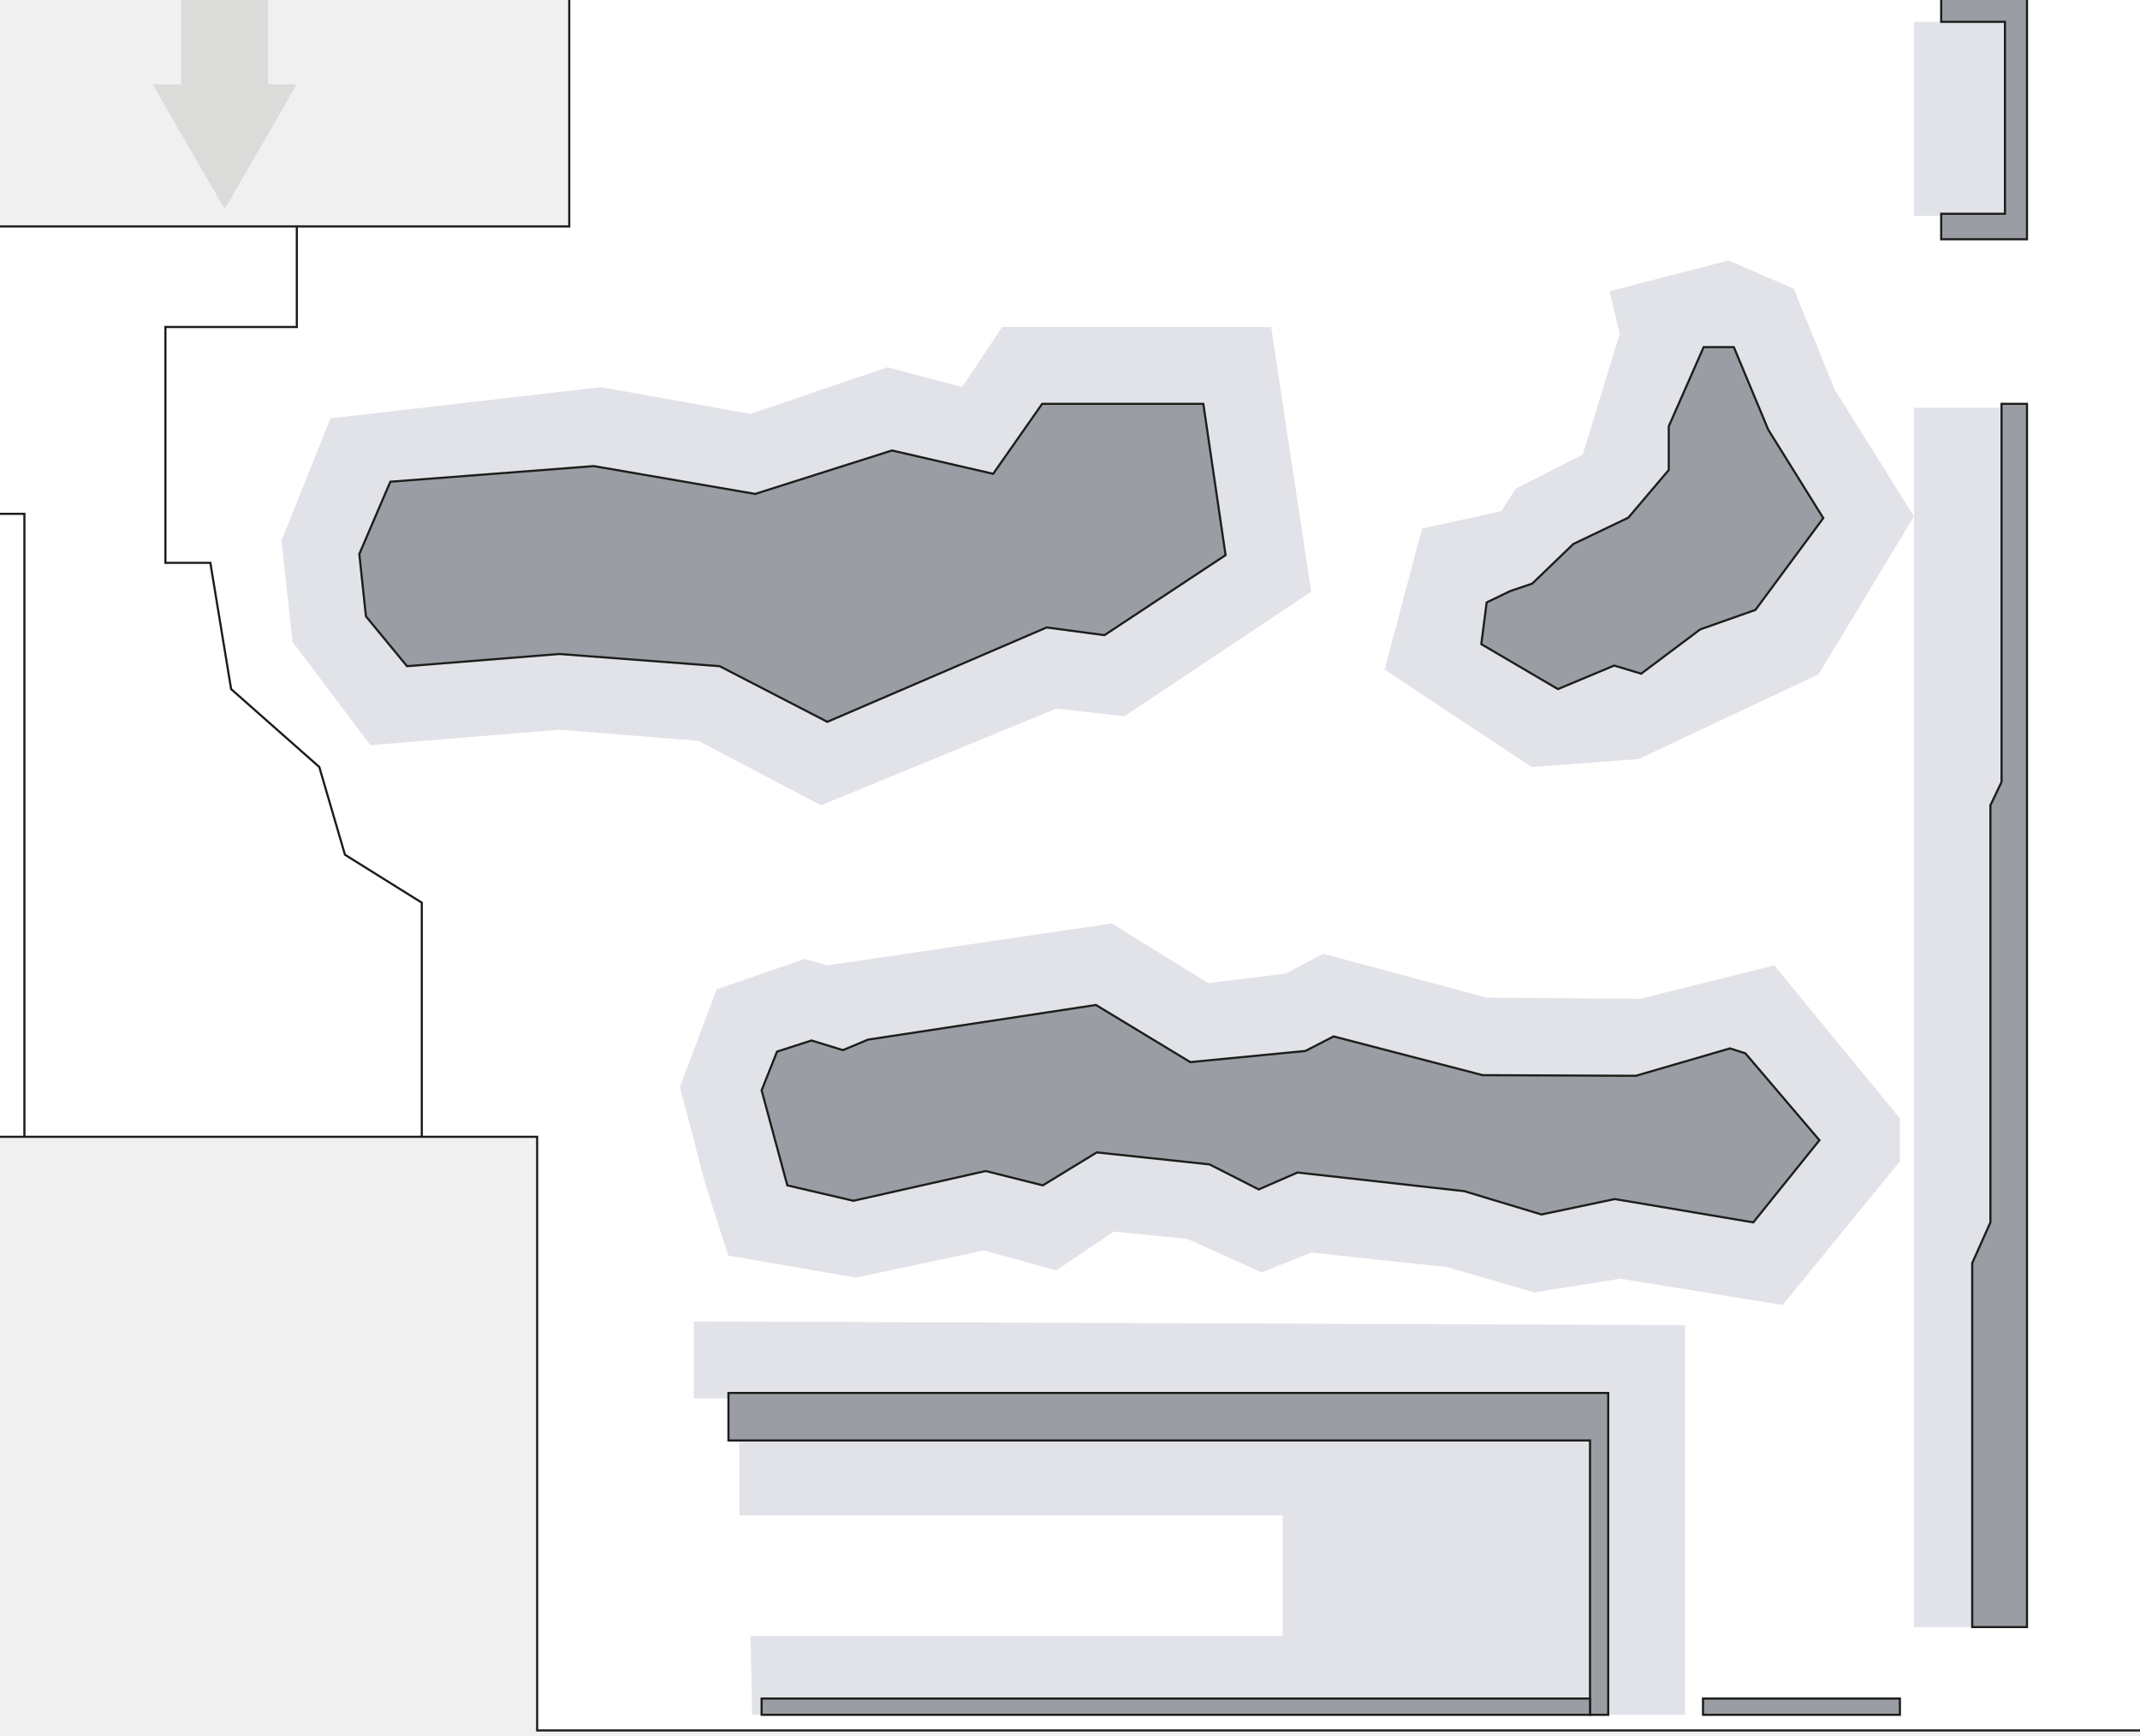
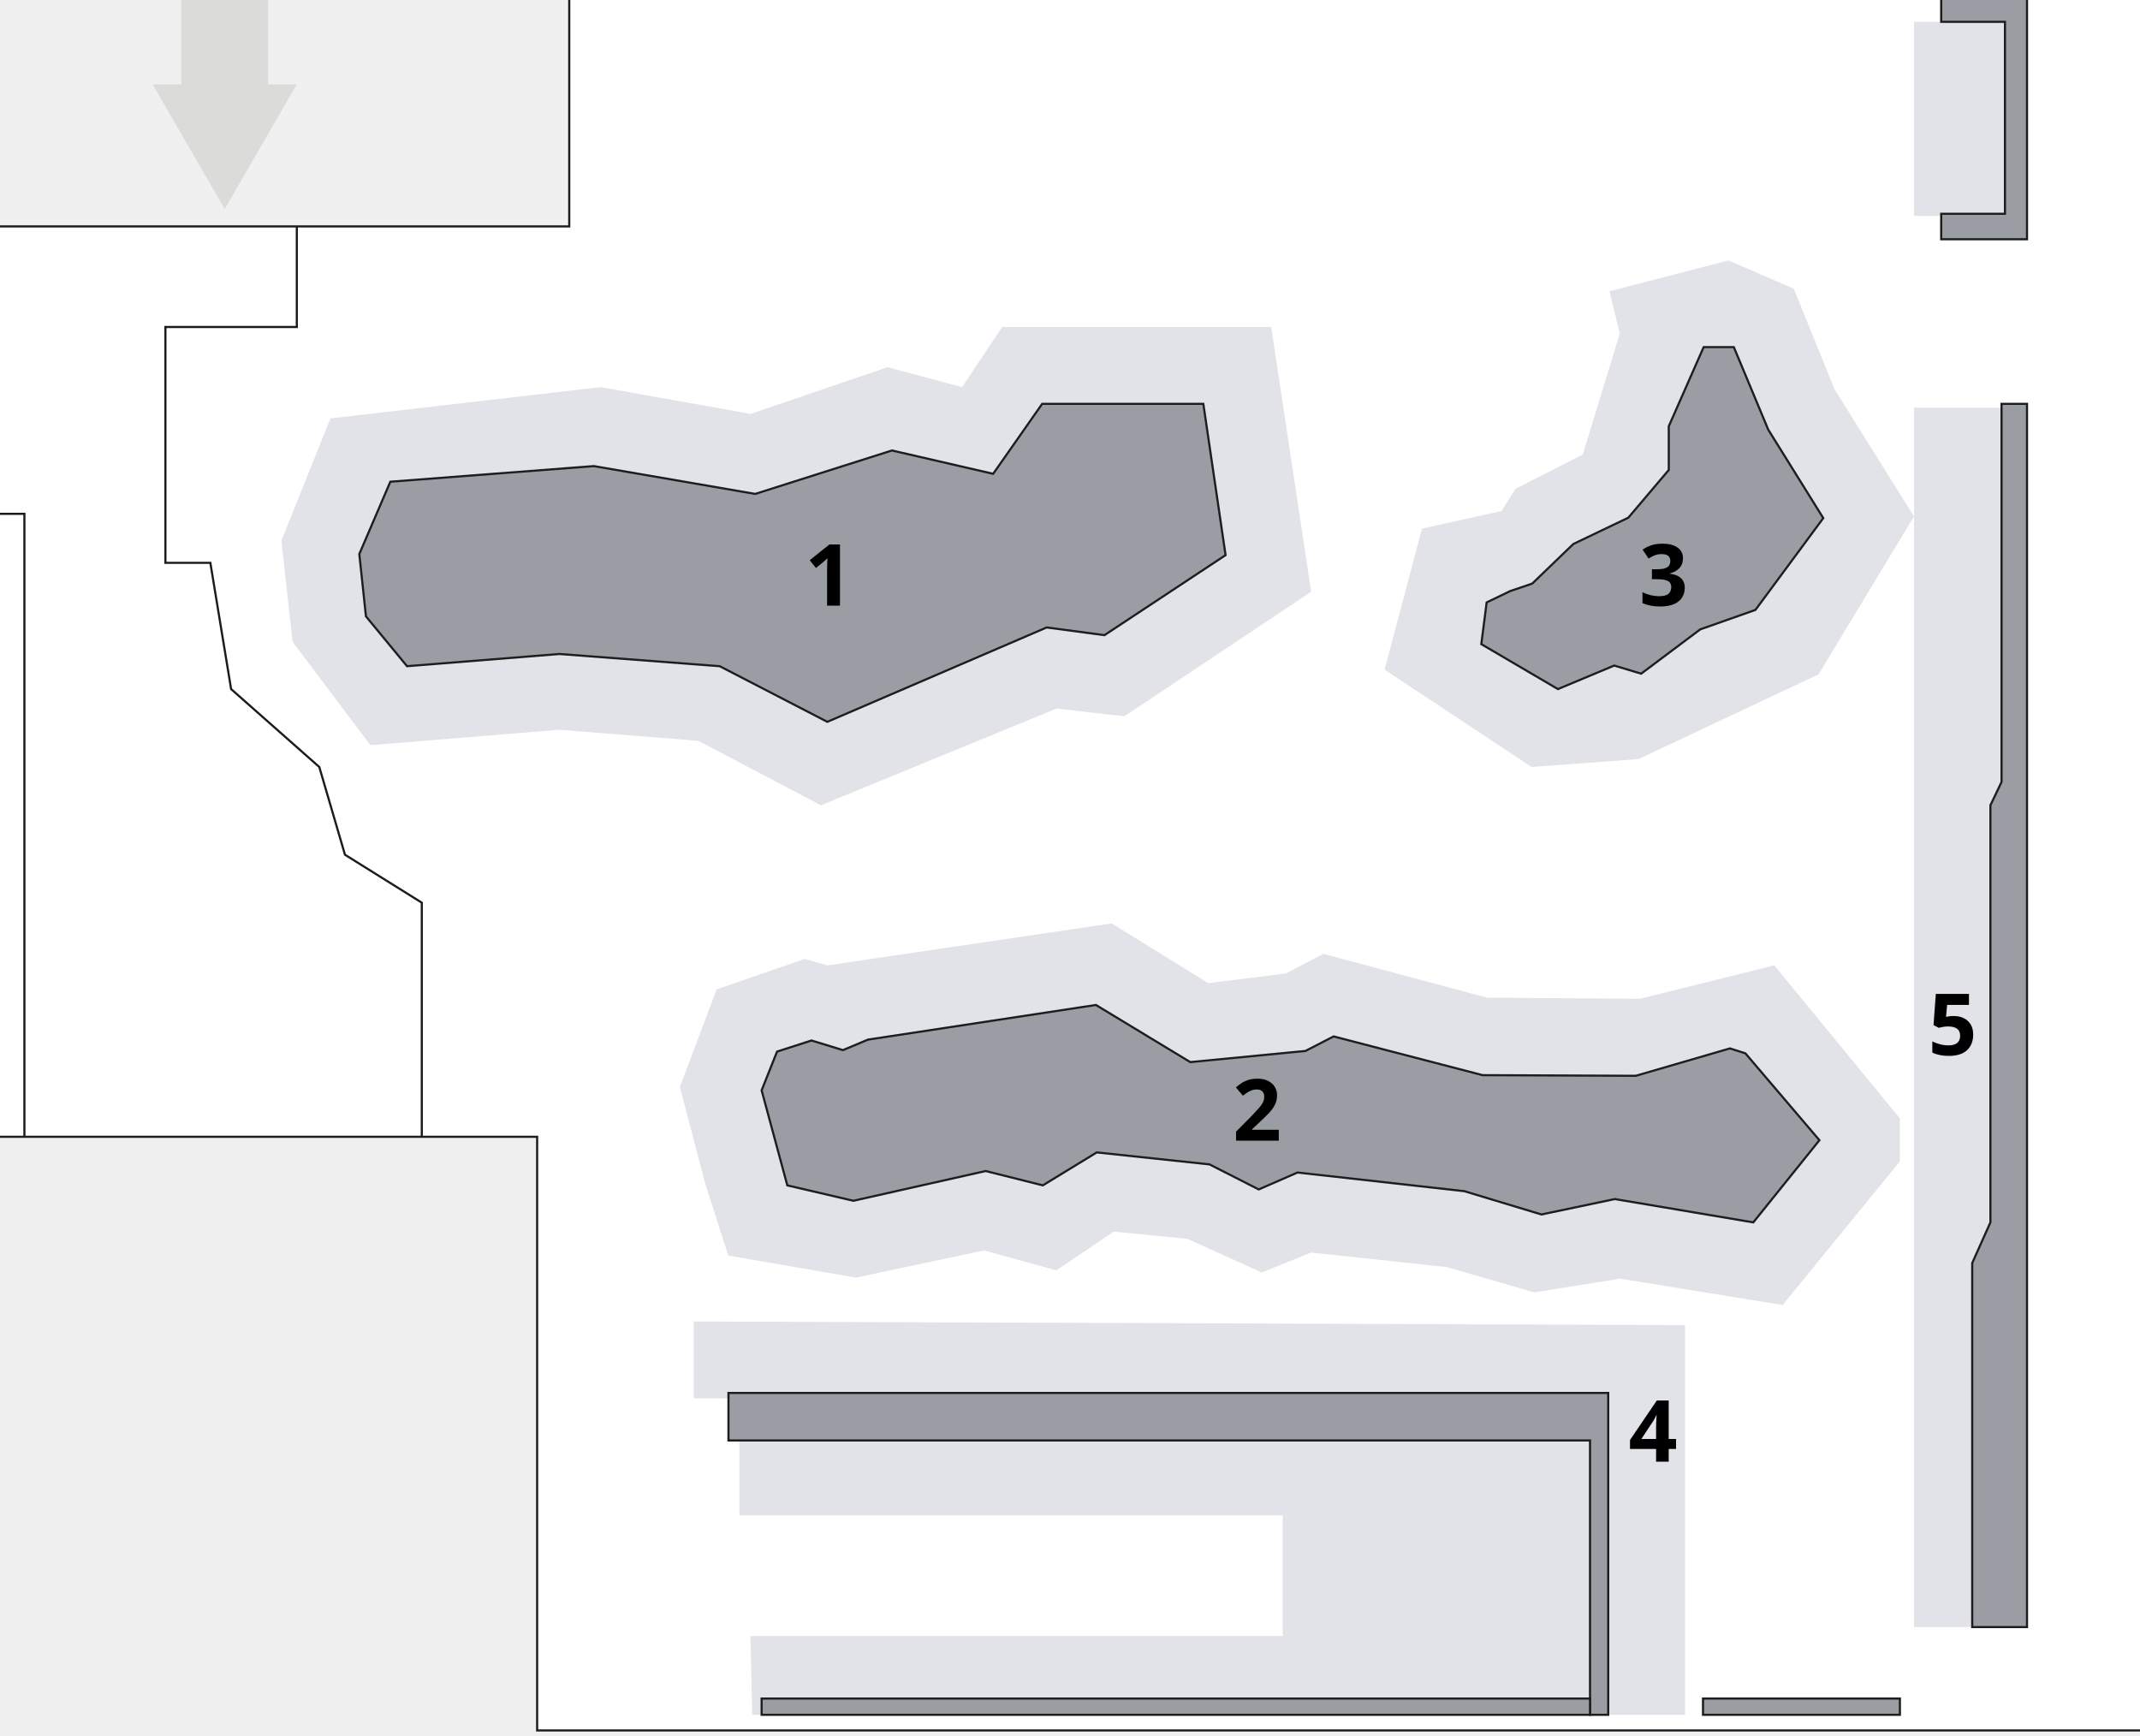
<svg xmlns="http://www.w3.org/2000/svg" version="1.1" x="0px" y="0px" viewBox="74 47 1000 810.9" style="enable-background:new 0 0 1117.4 865.8;" xml:space="preserve" data-sector="28" data-detail="16" class="max-heigth-50vh">
  <g id="Salle">
    <polygon id="batiment" points="340 22.5 340 152.8 19.5 152.8 19.5 578.2 325 578.2 325 855.6 1104 855.6 1104 22.5 340 22.5" style="fill: #fff; stroke: #1d1d1b; stroke-miterlimit: 10;" />
    <g id="sectors">
      <polygon id="z-bloc-1" points="228.4 242.5 205.5 299.6 210.7 346.9 247.1 395.2 335.4 388 400.4 393.2 457.6 423.3 567.7 378.1 599.4 381.7 686.7 323.5 668 199.8 542.3 199.8 523.6 227.9 488.7 218.6 424.8 240.4 354.7 227.9 228.4 242.5" style="fill: #e2e3e8;" />
      <polygon id="z-bloc-2" points="638.6 506.4 593.5 478.5 460.6 498.1 450 495.1 408.9 509.3 391.7 554.9 403.5 599.9 414.3 633.7 474 644 533.8 631.3 567.6 640.6 594.5 622.5 628.8 625.9 663.6 641.6 686.7 632.3 750.2 639.1 790.9 650.9 831.1 644.5 907 656.8 961.8 589.7 961.8 569.6 903.1 498.1 840.4 513.7 768.9 513.2 692.4 492.7 674.8 501.9 638.6 506.4" style="fill: #e2e3e8;" />
      <polygon id="z-bloc-3" points="782.2 275.4 775.6 285.8 738.5 294 721 359.9 789.7 405.4 839.7 401.7 923.8 362.1 968.4 288.3 931.3 229 912.2 181.9 881.7 168.7 826.1 183.1 830.9 202.9 813.6 259.4 782.2 275.4" style="fill: #e2e3e8;" />
      <polygon id="z-bloc-4" points="861.4 848.3 861.4 666.2 398.2 664.5 398.2 700.4 823.8 701.3 823.8 848.3 861.4 848.3" style="fill: #e2e3e8;" />
      <polygon id="z-bloc-5" points="1017 237.5 968.4 237.5 968.4 398.7 968.4 398.7 968.4 615 968.4 615 968.4 768.8 968.4 807.3  1017 807.3  1017 215.8" style="fill: #e2e3e8;" />
    </g>
    <polygon id="bloc_S" points="256.4 272.1 241.9 305.9 245 335 264.2 358.3 335.4 352.6 410.3 358.3 460.6 384.3 563.1 340.2 590.1 343.8 646.7 306.4 636.3 235.7 561 235.7 538.1 268.4 490.8 257.5 426.9 277.8 351.5 264.8 256.4 272.1" style="fill: #9a9ea4; stroke: #1d1d1b; stroke-miterlimit: 10;" />
    <polygon id="bloc_E" points="870.1 209.2 853.8 246.2 853.8 266.6 834.9 288.9 809.2 301.2 790 319.7 779.7 323.2 768.7 328.5 766.2 348 802 369 828.3 358 840.9 361.8 868.5 341.1 894.3 332 926 289.1 900.3 247.8 884.2 209.2 870.1 209.2" style="fill: #9a9ea4; stroke: #1d1d1b; stroke-miterlimit: 10;" />
    <polygon id="bloc_M" points="630.2 543.3 586.1 516.6 479.6 532.8 467.9 537.7 453.2 533.2 437.1 538.4 429.9 556.5 441.9 600.9 472.8 608.1 534.6 594.2 561.3 600.9 586.5 585.5 639.2 591.1 662.2 602.8 680.3 594.9 758.2 603.6 794.3 614.5 828.6 607.3 893.3 618.2 924.2 579.8 889.6 539.2 882.4 536.9 838.4 549.7 766.8 549.4 697.2 531.3 684 538.1 630.2 543.3" style="fill: #9a9ea4; stroke: #1d1d1b; stroke-miterlimit: 10;" />
    <polygon id="matelas_N" points="419.5 755.1 673.4 755.1 673.4 811.5 424.7 811.5 425.5 848.3 817 848.3 817 720.1 419.5 720.1 419.5 755.1" style="fill: #e2e3e8;" />
    <polygon id="bloc_P1" points="1021.2 235.7 1009.3 235.7 1009.3 412.4 1004.1 423.3 1004.1 618.2 995.6 637.2 995.6 807.3 1021.2 807.3 1021.2 235.7" style="fill: #9a9ea4; stroke: #1d1d1b; stroke-miterlimit: 10;" />
    <polygon id="bloc_P2" points="825.5 848.3 817 848.3 817 720.1 414.4 720.1 414.4 697.9 825.5 697.9 825.5 848.3" style="fill: #9a9ea4; stroke: #1d1d1b; stroke-miterlimit: 10;" />
    <rect id="bloc_N" x="429.9" y="840.7" width="387.1" height="7.6" style="fill: #9a9ea4; stroke: #1d1d1b; stroke-miterlimit: 10;" />
    <polygon points="158.7 27.7 158.7 86.4 145.3 86.4 179 144.7 212.7 86.4 199.3 86.4 199.3 27.7 158.7 27.7" style="fill: #dbdcda;" />
    <polyline points="212.7 152.8 212.7 199.8 151.3 199.8 151.3 310 172.3 310 182 369 223.2 405.4 235.2 446.4 271.1 468.8 271.1 578.2" style="fill: none; stroke: #1b1b1b; stroke-miterlimit: 10;" />
    <polyline points="19.5 287.1 85.4 287.1 85.4 578.2" style="fill: none; stroke: #1b1b1b; stroke-miterlimit: 10;" />
    <rect x="869.8" y="840.7" width="92" height="7.6" style="fill: #9a9ea4; stroke: #1d1d1b; stroke-miterlimit: 10;" />
    <rect x="968.4" y="57.2" width="42.5" height="90.7" style="fill: #e2e3e8;" />
    <polygon points="1021.2 158.8 1021.2 46.5 981.1 46.5 981.1 57.2 1010.9 57.2 1010.9 146.9 981.1 146.9 981.1 158.8 1021.2 158.8" style="fill: #9a9ea4; stroke: #1d1d1b; stroke-miterlimit: 10;" />
  </g>
+   <style>
+ 		.text {
+ 			font: bold 40px sans-serif;
+ 		}
+ 	</style>
+   <text x="450" y="330" class="text">1</text>
+   <text x="650" y="580" class="text">2</text>
+   <text x="840" y="330" class="text">3</text>
+   <text x="835" y="730" class="text">4</text>
+   <text x="975" y="540" class="text">5</text>
  <g id="sections">
    <g id="s-bloc-1">
      <circle id="28" cx="646.7" cy="323.1" r="76.48" style="fill-opacity: 0" />
      <circle id="29" cx="557.7" cy="360.5" r="76.48" style="fill-opacity: 0" />
      <circle id="30" cx="462.6" cy="400.1" r="76.48" style="fill-opacity: 0" />
      <circle id="31" cx="344.1" cy="374" r="76.48" style="fill-opacity: 0" />
      <circle id="32" cx="244.3" cy="360.5" r="76.48" style="fill-opacity: 0" />
      <circle id="33" cx="279.6" cy="253.1" r="76.48" style="fill-opacity: 0" />
      <circle id="34" cx="379.7" cy="253.1" r="76.48" style="fill-opacity: 0" />
      <circle id="35" cx="486.1" cy="239.4" r="76.48" style="fill-opacity: 0" />
      <circle id="36" cx="606.8" cy="217.7" r="76.48" style="fill-opacity: 0" />
    </g>
    <g id="s-bloc-2">
      <circle id="17" cx="883.4" cy="635.2" r="65.52" style="fill-opacity: 0" />
      <circle id="18" cx="774.7" cy="626.7" r="65.52" style="fill-opacity: 0" />
      <circle id="19" cx="693" cy="614" r="65.52" style="fill-opacity: 0" />
      <circle id="20" cx="606.8" cy="603.5" r="65.52" style="fill-opacity: 0" />
      <circle id="21" cx="496.5" cy="619.7" r="65.52" style="fill-opacity: 0" />
      <circle id="22" cx="414.1" cy="560.6" r="65.52" style="fill-opacity: 0" />
      <circle id="23" cx="523.8" cy="507.6" r="65.52" style="fill-opacity: 0" />
      <circle id="24" cx="609.8" cy="508.1" r="65.52" style="fill-opacity: 0" />
      <circle id="25" cx="701.5" cy="513.4" r="65.52" style="fill-opacity: 0" />
      <circle id="26" cx="794.9" cy="530" r="65.52" style="fill-opacity: 0" />
      <circle id="27" cx="903.8" cy="530" r="65.52" style="fill-opacity: 0" />
    </g>
    <g id="s-bloc-3">
      <circle id="12" cx="915.8" cy="331.6" r="65.08" style="fill-opacity: 0" />
      <circle id="13" cx="809.7" cy="382.5" r="65.08" style="fill-opacity: 0" />
      <circle id="14" cx="790.4" cy="291.1" r="65.08" style="fill-opacity: 0" />
      <circle id="15" cx="866.4" cy="190.2" r="65.08" style="fill-opacity: 0" />
    </g>
    <g id="s-bloc-4">
      <circle id="1" cx="469.1" cy="683" r="60.24" style="fill-opacity: 0" />
      <circle id="2" cx="549.2" cy="683" r="60.24" style="fill-opacity: 0" />
      <circle id="3" cx="629.4" cy="683" r="60.24" style="fill-opacity: 0" />
      <circle id="4" cx="709.5" cy="683" r="60.24" style="fill-opacity: 0" />
      <circle id="5" cx="789.7" cy="683" r="60.24" style="fill-opacity: 0" />
      <circle id="6" cx="840.1" cy="784.2" r="60.24" style="fill-opacity: 0" />
    </g>
    <g id="s-bloc-5">
      <circle id="7" cx="981.1" cy="676.5" r="43.4" style="fill-opacity: 0" />
      <circle id="8" cx="989.6" cy="586.7" r="43.4" style="fill-opacity: 0" />
      <circle id="9" cx="986.3" cy="482.6" r="43.4" style="fill-opacity: 0" />
      <circle id="10" cx="994.8" cy="386" r="43.4" style="fill-opacity: 0" />
      <circle id="11" cx="998.1" cy="274.1" r="43.4" style="fill-opacity: 0" />
    </g>
  </g>
</svg>
